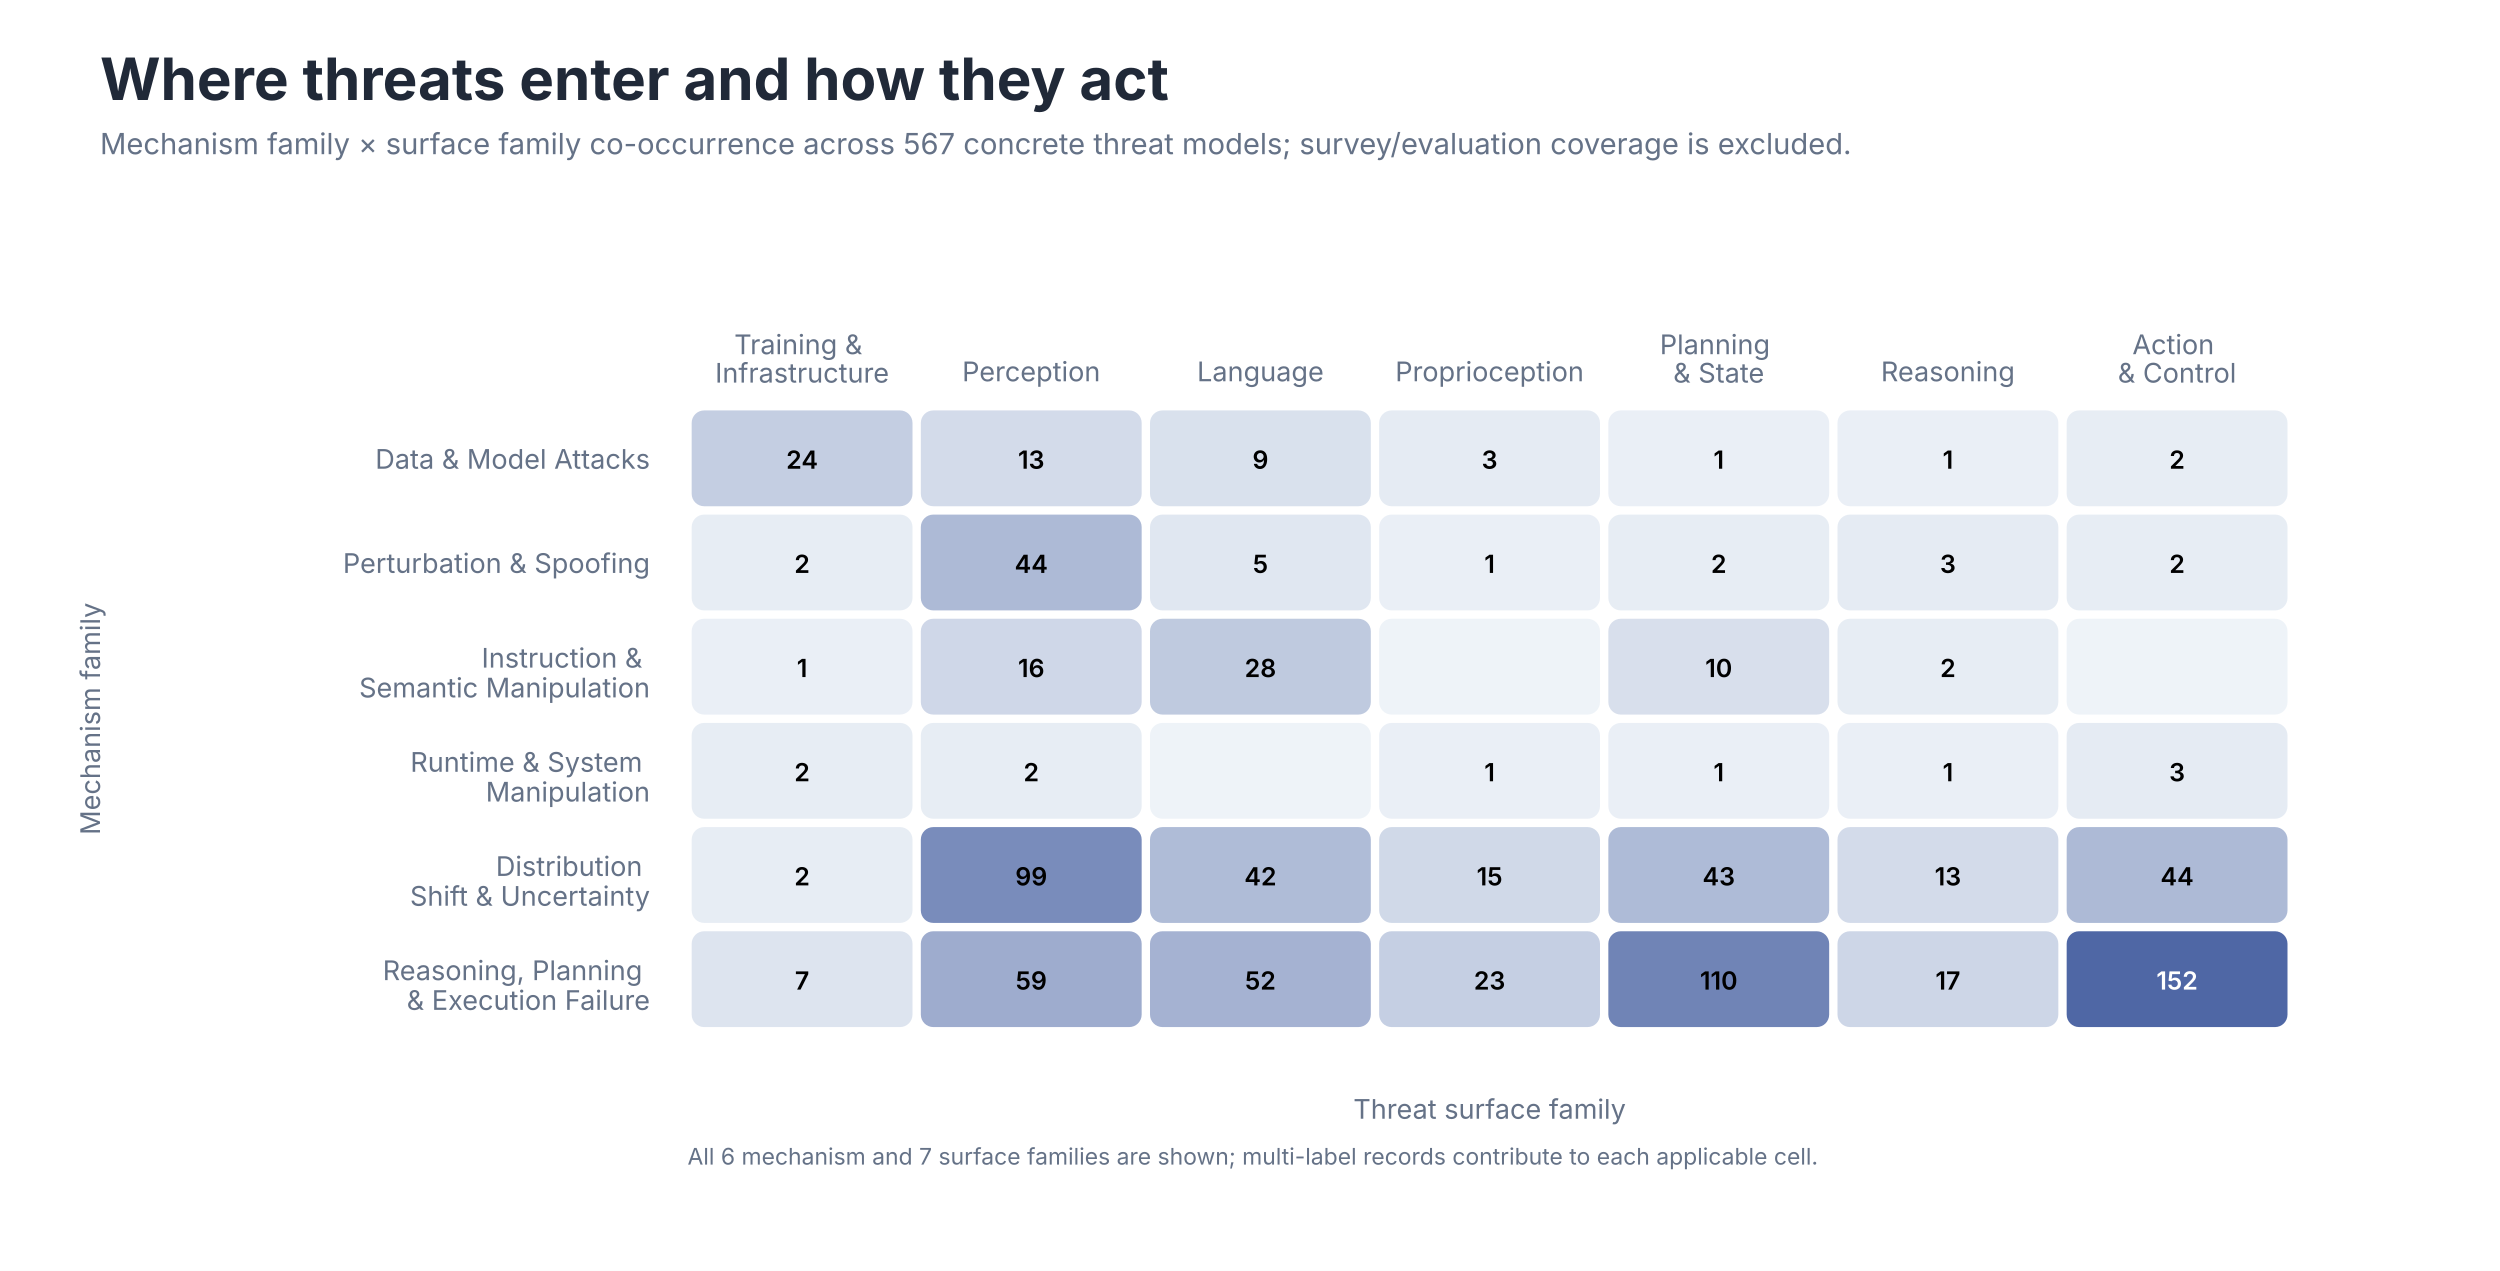
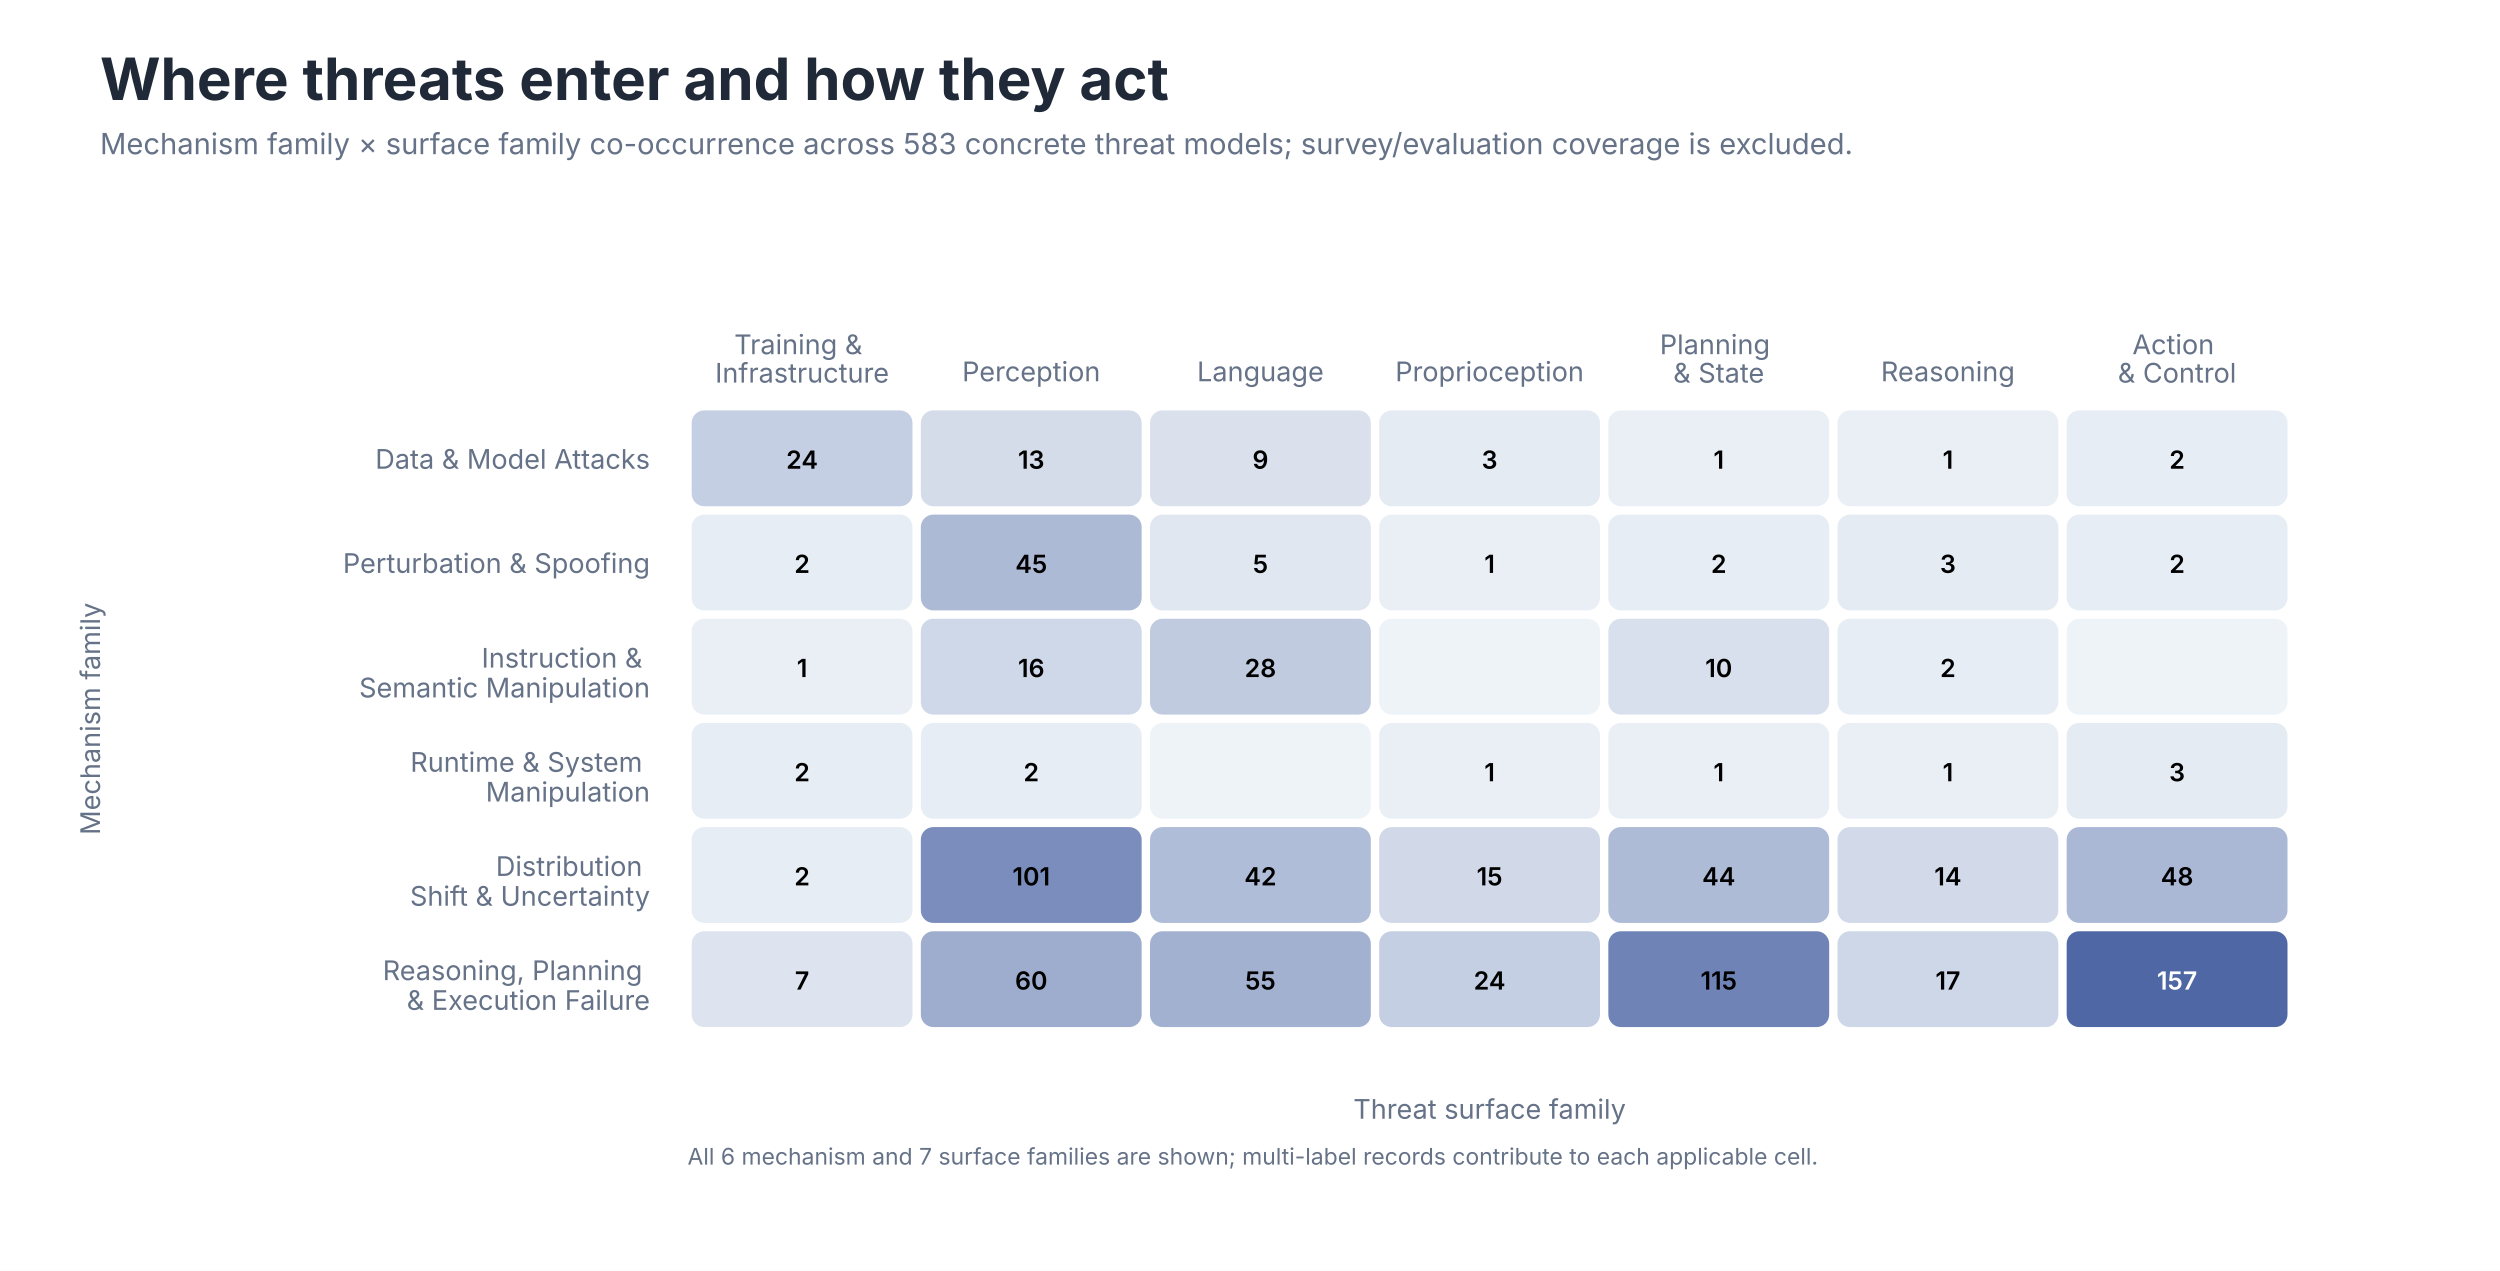
<svg xmlns="http://www.w3.org/2000/svg" role="img" aria-labelledby="title desc" viewBox="0 0 1200 610">
  <style>
text { font-family: -apple-system, BlinkMacSystemFont, 'Segoe UI', sans-serif; }
.title { font-size: 28px; font-weight: 650; fill: #202938; }
.subtitle { font-size: 14px; fill: #657287; }
.axis { font-size: 13px; fill: #657287; }
.label { font-size: 13px; fill: #202938; }
.small { font-size: 11px; fill: #657287; }
</style>
  <rect width="1200" height="610" fill="#FFFFFF" />
  <text class="title" x="48" y="48">Where threats enter and how they act</text>
-   <text class="subtitle" x="48" y="74">Mechanism family × surface family co-occurrence across 567 concrete threat models; survey/evaluation coverage is excluded.</text>
+   <text class="subtitle" x="48" y="74">Mechanism family × surface family co-occurrence across 583 concrete threat models; survey/evaluation coverage is excluded.</text>
  <text class="axis" text-anchor="middle" x="385.0" y="170.0">
    <tspan x="385.0" dy="0em">Training &amp;</tspan>
    <tspan x="385.0" dy="1.05em">Infrastructure</tspan>
  </text>
  <text class="axis" text-anchor="middle" x="495.0" y="183.0">
    <tspan x="495.0" dy="0em">Perception</tspan>
  </text>
  <text class="axis" text-anchor="middle" x="605.0" y="183.0">
    <tspan x="605.0" dy="0em">Language</tspan>
  </text>
  <text class="axis" text-anchor="middle" x="715.0" y="183.0">
    <tspan x="715.0" dy="0em">Proprioception</tspan>
  </text>
  <text class="axis" text-anchor="middle" x="825.0" y="170.0">
    <tspan x="825.0" dy="0em">Planning</tspan>
    <tspan x="825.0" dy="1.05em">&amp; State</tspan>
  </text>
  <text class="axis" text-anchor="middle" x="935.0" y="183.0">
    <tspan x="935.0" dy="0em">Reasoning</tspan>
  </text>
  <text class="axis" text-anchor="middle" x="1045.0" y="170.0">
    <tspan x="1045.0" dy="0em">Action</tspan>
    <tspan x="1045.0" dy="1.05em">&amp; Control</tspan>
  </text>
  <text class="axis" text-anchor="end" x="312.0" y="225.0">Data &amp; Model Attacks</text>
  <text class="axis" text-anchor="end" x="312.0" y="275.0">Perturbation &amp; Spoofing</text>
  <text class="axis" text-anchor="end" x="312.0" y="325.0">
    <tspan x="312.0" dy="-0.35em">Instruction &amp;</tspan>
    <tspan x="312.0" dy="1.1em">Semantic Manipulation</tspan>
  </text>
  <text class="axis" text-anchor="end" x="312.0" y="375.0">
    <tspan x="312.0" dy="-0.35em">Runtime &amp; System</tspan>
    <tspan x="312.0" dy="1.1em">Manipulation</tspan>
  </text>
  <text class="axis" text-anchor="end" x="312.0" y="425.0">
    <tspan x="312.0" dy="-0.35em">Distribution</tspan>
    <tspan x="312.0" dy="1.1em">Shift &amp; Uncertainty</tspan>
  </text>
  <text class="axis" text-anchor="end" x="312.0" y="475.0">
    <tspan x="312.0" dy="-0.35em">Reasoning, Planning</tspan>
    <tspan x="312.0" dy="1.1em">&amp; Execution Failure</tspan>
  </text>
-   <rect x="332" y="197" width="106" height="46" rx="6" fill="#C4CEE2" />
+   <rect x="332" y="197" width="106" height="46" rx="6" fill="#C5CFE3" />
  <text x="385.0" y="225.0" text-anchor="middle" font-size="12" font-weight="600" fill="#000000">24</text>
-   <rect x="442" y="197" width="106" height="46" rx="6" fill="#D3DBEA" />
+   <rect x="442" y="197" width="106" height="46" rx="6" fill="#D4DCEA" />
  <text x="495.0" y="225.0" text-anchor="middle" font-size="12" font-weight="600" fill="#000000">13</text>
-   <rect x="552" y="197" width="106" height="46" rx="6" fill="#D9E1ED" />
+   <rect x="552" y="197" width="106" height="46" rx="6" fill="#DAE1ED" />
  <text x="605.0" y="225.0" text-anchor="middle" font-size="12" font-weight="600" fill="#000000">9</text>
  <rect x="662" y="197" width="106" height="46" rx="6" fill="#E5EBF3" />
  <text x="715.0" y="225.0" text-anchor="middle" font-size="12" font-weight="600" fill="#000000">3</text>
  <rect x="772" y="197" width="106" height="46" rx="6" fill="#EAEFF6" />
  <text x="825.0" y="225.0" text-anchor="middle" font-size="12" font-weight="600" fill="#000000">1</text>
  <rect x="882" y="197" width="106" height="46" rx="6" fill="#EAEFF6" />
  <text x="935.0" y="225.0" text-anchor="middle" font-size="12" font-weight="600" fill="#000000">1</text>
  <rect x="992" y="197" width="106" height="46" rx="6" fill="#E7EDF4" />
  <text x="1045.0" y="225.0" text-anchor="middle" font-size="12" font-weight="600" fill="#000000">2</text>
  <rect x="332" y="247" width="106" height="46" rx="6" fill="#E7EDF4" />
  <text x="385.0" y="275.0" text-anchor="middle" font-size="12" font-weight="600" fill="#000000">2</text>
  <rect x="442" y="247" width="106" height="46" rx="6" fill="#ADBAD6" />
-   <text x="495.0" y="275.0" text-anchor="middle" font-size="12" font-weight="600" fill="#000000">44</text>
-   <rect x="552" y="247" width="106" height="46" rx="6" fill="#E0E7F1" />
+   <text x="495.0" y="275.0" text-anchor="middle" font-size="12" font-weight="600" fill="#000000">45</text>
+   <rect x="552" y="247" width="106" height="46" rx="6" fill="#E1E7F1" />
  <text x="605.0" y="275.0" text-anchor="middle" font-size="12" font-weight="600" fill="#000000">5</text>
  <rect x="662" y="247" width="106" height="46" rx="6" fill="#EAEFF6" />
  <text x="715.0" y="275.0" text-anchor="middle" font-size="12" font-weight="600" fill="#000000">1</text>
  <rect x="772" y="247" width="106" height="46" rx="6" fill="#E7EDF4" />
  <text x="825.0" y="275.0" text-anchor="middle" font-size="12" font-weight="600" fill="#000000">2</text>
  <rect x="882" y="247" width="106" height="46" rx="6" fill="#E5EBF3" />
  <text x="935.0" y="275.0" text-anchor="middle" font-size="12" font-weight="600" fill="#000000">3</text>
  <rect x="992" y="247" width="106" height="46" rx="6" fill="#E7EDF4" />
  <text x="1045.0" y="275.0" text-anchor="middle" font-size="12" font-weight="600" fill="#000000">2</text>
  <rect x="332" y="297" width="106" height="46" rx="6" fill="#EAEFF6" />
  <text x="385.0" y="325.0" text-anchor="middle" font-size="12" font-weight="600" fill="#000000">1</text>
-   <rect x="442" y="297" width="106" height="46" rx="6" fill="#CFD7E8" />
+   <rect x="442" y="297" width="106" height="46" rx="6" fill="#CFD8E8" />
  <text x="495.0" y="325.0" text-anchor="middle" font-size="12" font-weight="600" fill="#000000">16</text>
-   <rect x="552" y="297" width="106" height="46" rx="6" fill="#BFCADF" />
+   <rect x="552" y="297" width="106" height="46" rx="6" fill="#C0CBE0" />
  <text x="605.0" y="325.0" text-anchor="middle" font-size="12" font-weight="600" fill="#000000">28</text>
  <rect x="662" y="297" width="106" height="46" rx="6" fill="#EEF3F8" />
  <text x="715.0" y="325.0" text-anchor="middle" font-size="12" font-weight="600" fill="#000000" />
-   <rect x="772" y="297" width="106" height="46" rx="6" fill="#D8DFEC" />
+   <rect x="772" y="297" width="106" height="46" rx="6" fill="#D8E0ED" />
  <text x="825.0" y="325.0" text-anchor="middle" font-size="12" font-weight="600" fill="#000000">10</text>
  <rect x="882" y="297" width="106" height="46" rx="6" fill="#E7EDF4" />
  <text x="935.0" y="325.0" text-anchor="middle" font-size="12" font-weight="600" fill="#000000">2</text>
  <rect x="992" y="297" width="106" height="46" rx="6" fill="#EEF3F8" />
  <text x="1045.0" y="325.0" text-anchor="middle" font-size="12" font-weight="600" fill="#000000" />
  <rect x="332" y="347" width="106" height="46" rx="6" fill="#E7EDF4" />
  <text x="385.0" y="375.0" text-anchor="middle" font-size="12" font-weight="600" fill="#000000">2</text>
  <rect x="442" y="347" width="106" height="46" rx="6" fill="#E7EDF4" />
  <text x="495.0" y="375.0" text-anchor="middle" font-size="12" font-weight="600" fill="#000000">2</text>
  <rect x="552" y="347" width="106" height="46" rx="6" fill="#EEF3F8" />
  <text x="605.0" y="375.0" text-anchor="middle" font-size="12" font-weight="600" fill="#000000" />
  <rect x="662" y="347" width="106" height="46" rx="6" fill="#EAEFF6" />
  <text x="715.0" y="375.0" text-anchor="middle" font-size="12" font-weight="600" fill="#000000">1</text>
  <rect x="772" y="347" width="106" height="46" rx="6" fill="#EAEFF6" />
  <text x="825.0" y="375.0" text-anchor="middle" font-size="12" font-weight="600" fill="#000000">1</text>
  <rect x="882" y="347" width="106" height="46" rx="6" fill="#EAEFF6" />
  <text x="935.0" y="375.0" text-anchor="middle" font-size="12" font-weight="600" fill="#000000">1</text>
  <rect x="992" y="347" width="106" height="46" rx="6" fill="#E5EBF3" />
  <text x="1045.0" y="375.0" text-anchor="middle" font-size="12" font-weight="600" fill="#000000">3</text>
  <rect x="332" y="397" width="106" height="46" rx="6" fill="#E7EDF4" />
  <text x="385.0" y="425.0" text-anchor="middle" font-size="12" font-weight="600" fill="#000000">2</text>
-   <rect x="442" y="397" width="106" height="46" rx="6" fill="#798CBB" />
-   <text x="495.0" y="425.0" text-anchor="middle" font-size="12" font-weight="600" fill="#000000">99</text>
-   <rect x="552" y="397" width="106" height="46" rx="6" fill="#AFBCD7" />
+   <rect x="442" y="397" width="106" height="46" rx="6" fill="#7A8DBC" />
+   <text x="495.0" y="425.0" text-anchor="middle" font-size="12" font-weight="600" fill="#000000">101</text>
+   <rect x="552" y="397" width="106" height="46" rx="6" fill="#B0BDD8" />
  <text x="605.0" y="425.0" text-anchor="middle" font-size="12" font-weight="600" fill="#000000">42</text>
-   <rect x="662" y="397" width="106" height="46" rx="6" fill="#D0D9E8" />
+   <rect x="662" y="397" width="106" height="46" rx="6" fill="#D1D9E9" />
  <text x="715.0" y="425.0" text-anchor="middle" font-size="12" font-weight="600" fill="#000000">15</text>
  <rect x="772" y="397" width="106" height="46" rx="6" fill="#AEBBD7" />
-   <text x="825.0" y="425.0" text-anchor="middle" font-size="12" font-weight="600" fill="#000000">43</text>
-   <rect x="882" y="397" width="106" height="46" rx="6" fill="#D3DBEA" />
-   <text x="935.0" y="425.0" text-anchor="middle" font-size="12" font-weight="600" fill="#000000">13</text>
-   <rect x="992" y="397" width="106" height="46" rx="6" fill="#ADBAD6" />
-   <text x="1045.0" y="425.0" text-anchor="middle" font-size="12" font-weight="600" fill="#000000">44</text>
+   <text x="825.0" y="425.0" text-anchor="middle" font-size="12" font-weight="600" fill="#000000">44</text>
+   <rect x="882" y="397" width="106" height="46" rx="6" fill="#D2DAE9" />
+   <text x="935.0" y="425.0" text-anchor="middle" font-size="12" font-weight="600" fill="#000000">14</text>
+   <rect x="992" y="397" width="106" height="46" rx="6" fill="#AAB7D5" />
+   <text x="1045.0" y="425.0" text-anchor="middle" font-size="12" font-weight="600" fill="#000000">48</text>
  <rect x="332" y="447" width="106" height="46" rx="6" fill="#DDE4EF" />
  <text x="385.0" y="475.0" text-anchor="middle" font-size="12" font-weight="600" fill="#000000">7</text>
-   <rect x="442" y="447" width="106" height="46" rx="6" fill="#9EACCE" />
-   <text x="495.0" y="475.0" text-anchor="middle" font-size="12" font-weight="600" fill="#000000">59</text>
-   <rect x="552" y="447" width="106" height="46" rx="6" fill="#A5B2D2" />
-   <text x="605.0" y="475.0" text-anchor="middle" font-size="12" font-weight="600" fill="#000000">52</text>
+   <rect x="442" y="447" width="106" height="46" rx="6" fill="#9EADCE" />
+   <text x="495.0" y="475.0" text-anchor="middle" font-size="12" font-weight="600" fill="#000000">60</text>
+   <rect x="552" y="447" width="106" height="46" rx="6" fill="#A3B1D1" />
+   <text x="605.0" y="475.0" text-anchor="middle" font-size="12" font-weight="600" fill="#000000">55</text>
  <rect x="662" y="447" width="106" height="46" rx="6" fill="#C5CFE3" />
-   <text x="715.0" y="475.0" text-anchor="middle" font-size="12" font-weight="600" fill="#000000">23</text>
-   <rect x="772" y="447" width="106" height="46" rx="6" fill="#7084B6" />
-   <text x="825.0" y="475.0" text-anchor="middle" font-size="12" font-weight="600" fill="#000000">110</text>
-   <rect x="882" y="447" width="106" height="46" rx="6" fill="#CDD6E7" />
+   <text x="715.0" y="475.0" text-anchor="middle" font-size="12" font-weight="600" fill="#000000">24</text>
+   <rect x="772" y="447" width="106" height="46" rx="6" fill="#6F83B6" />
+   <text x="825.0" y="475.0" text-anchor="middle" font-size="12" font-weight="600" fill="#000000">115</text>
+   <rect x="882" y="447" width="106" height="46" rx="6" fill="#CED7E7" />
  <text x="935.0" y="475.0" text-anchor="middle" font-size="12" font-weight="600" fill="#000000">17</text>
  <rect x="992" y="447" width="106" height="46" rx="6" fill="#4F67A5" />
-   <text x="1045.0" y="475.0" text-anchor="middle" font-size="12" font-weight="600" fill="#FFFFFF">152</text>
+   <text x="1045.0" y="475.0" text-anchor="middle" font-size="12" font-weight="600" fill="#FFFFFF">157</text>
  <text class="axis" x="715.0" y="537" text-anchor="middle">Threat surface family</text>
  <text class="axis" transform="translate(48 345.0) rotate(-90)" text-anchor="middle">Mechanism family</text>
  <text class="small" x="330" y="559">All 6 mechanism and 7 surface families are shown; multi-label records contribute to each applicable cell.</text>
</svg>
